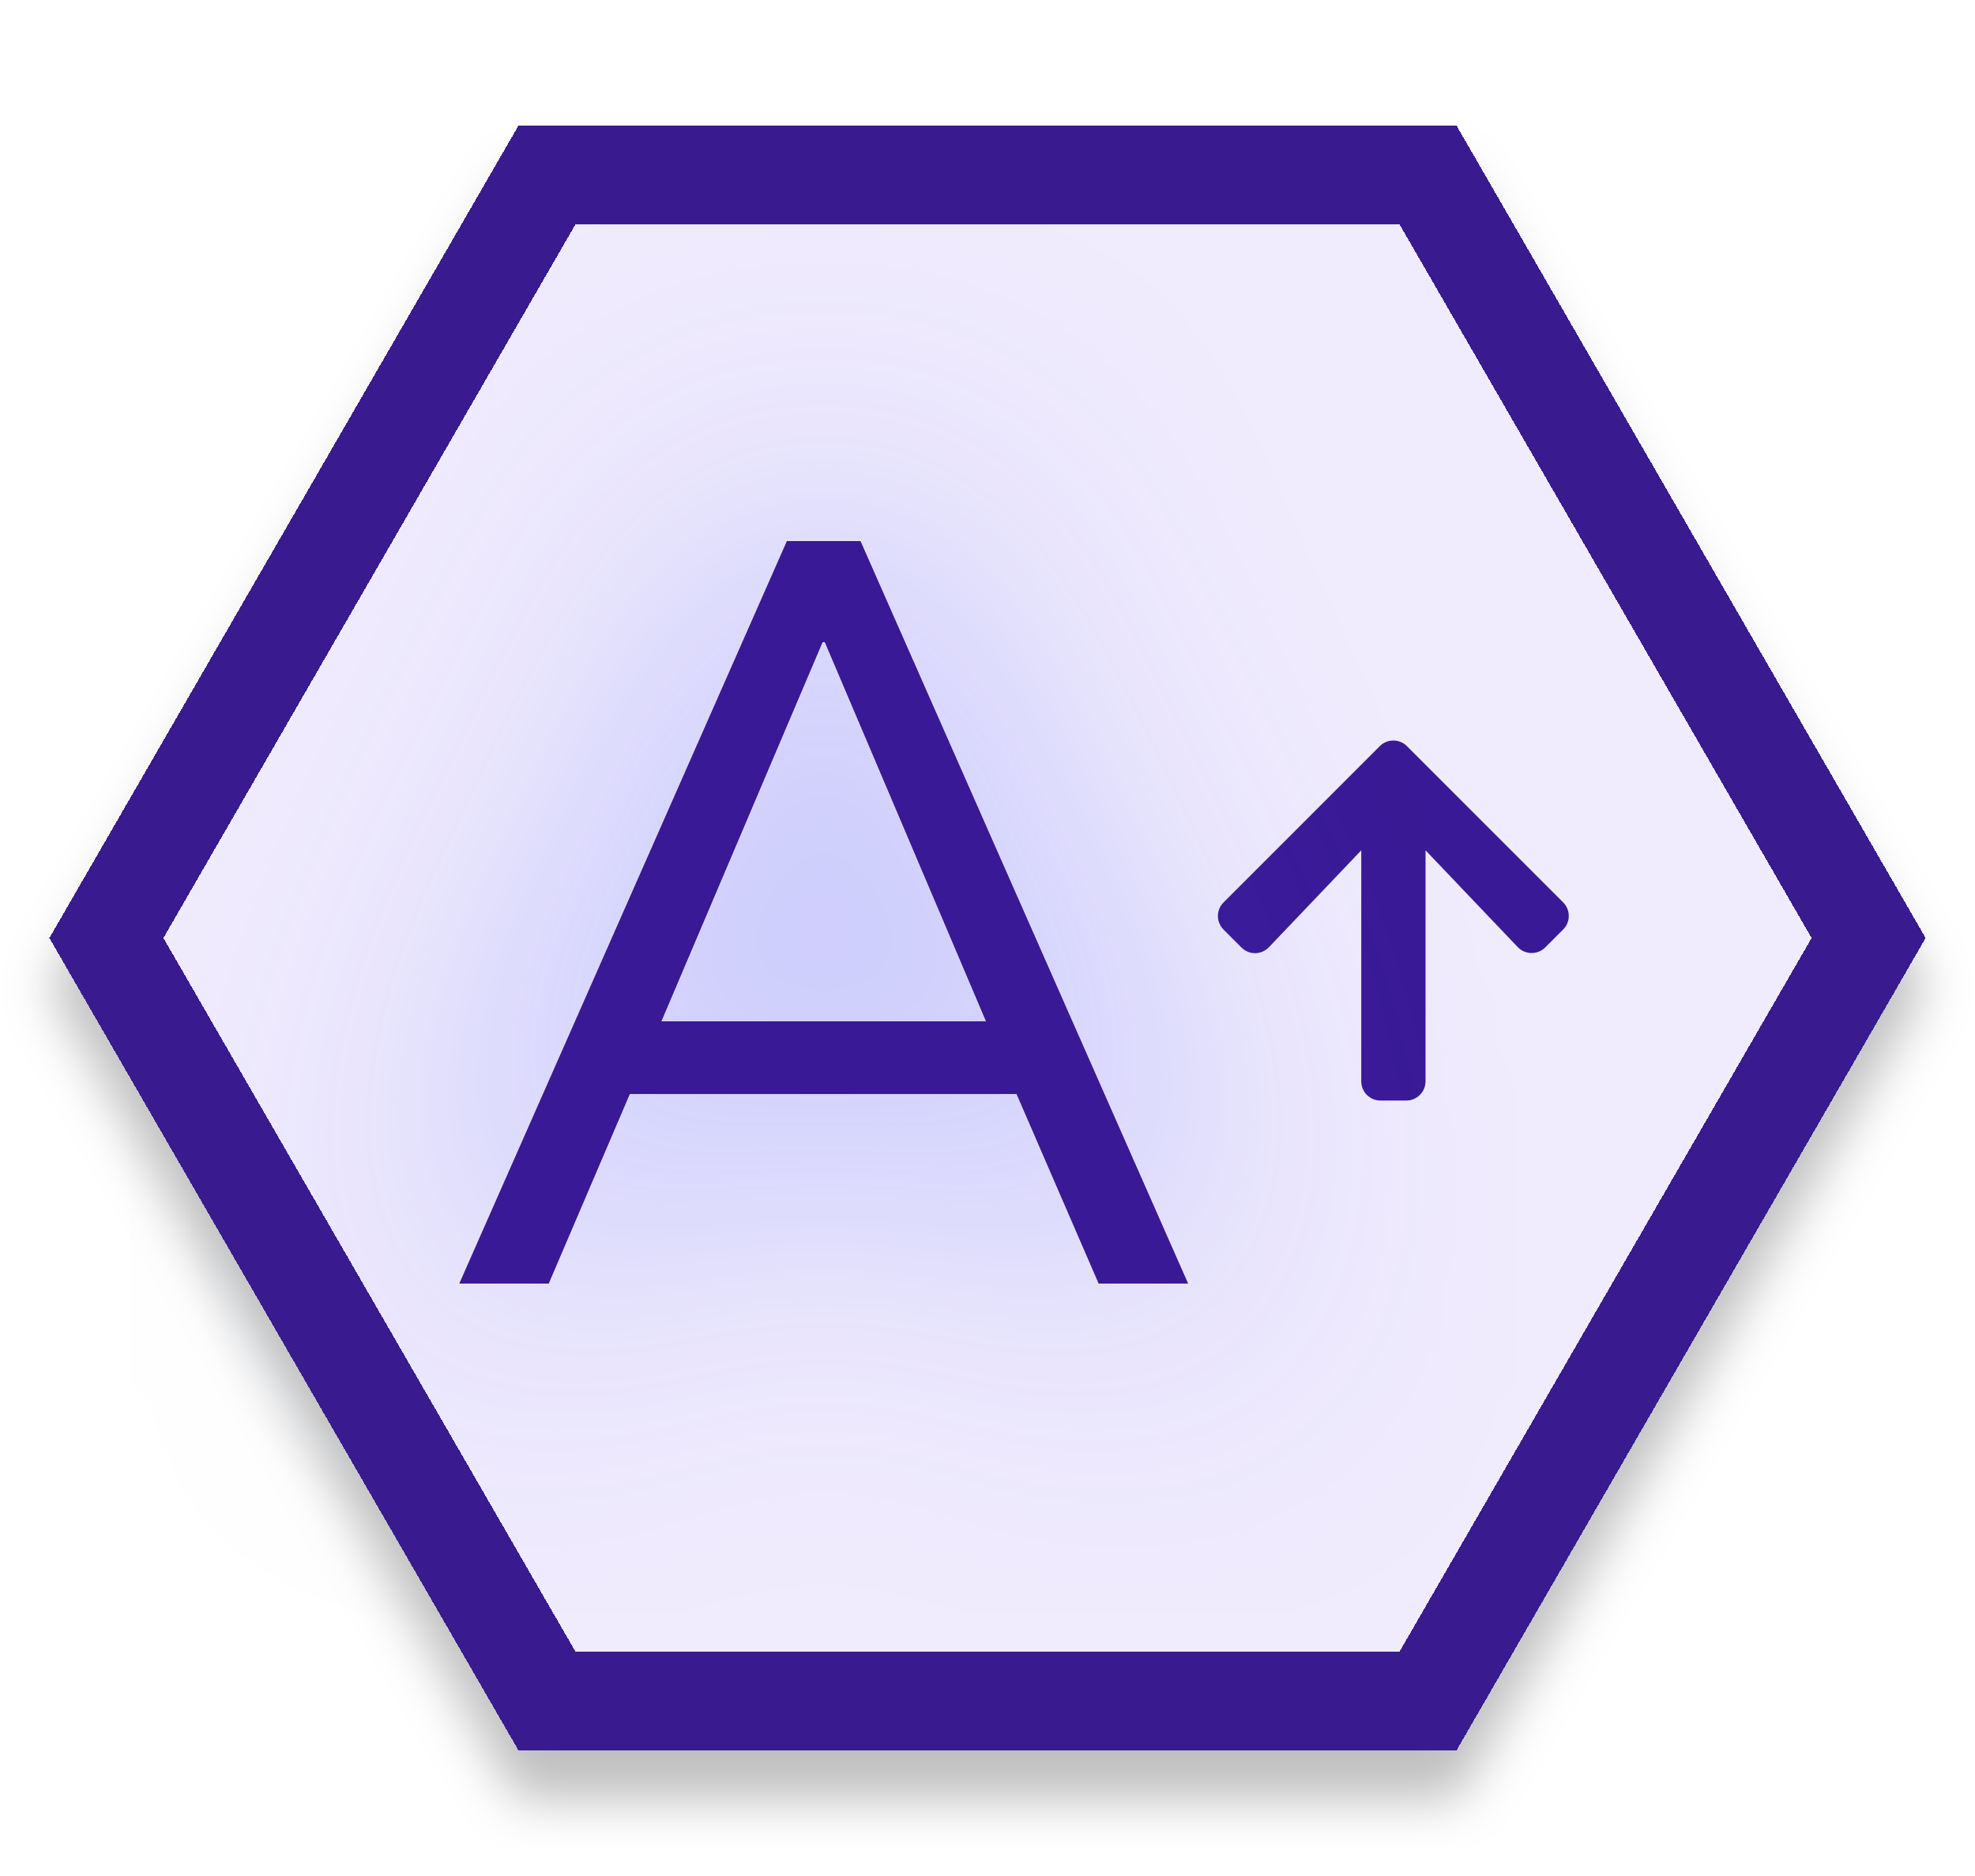
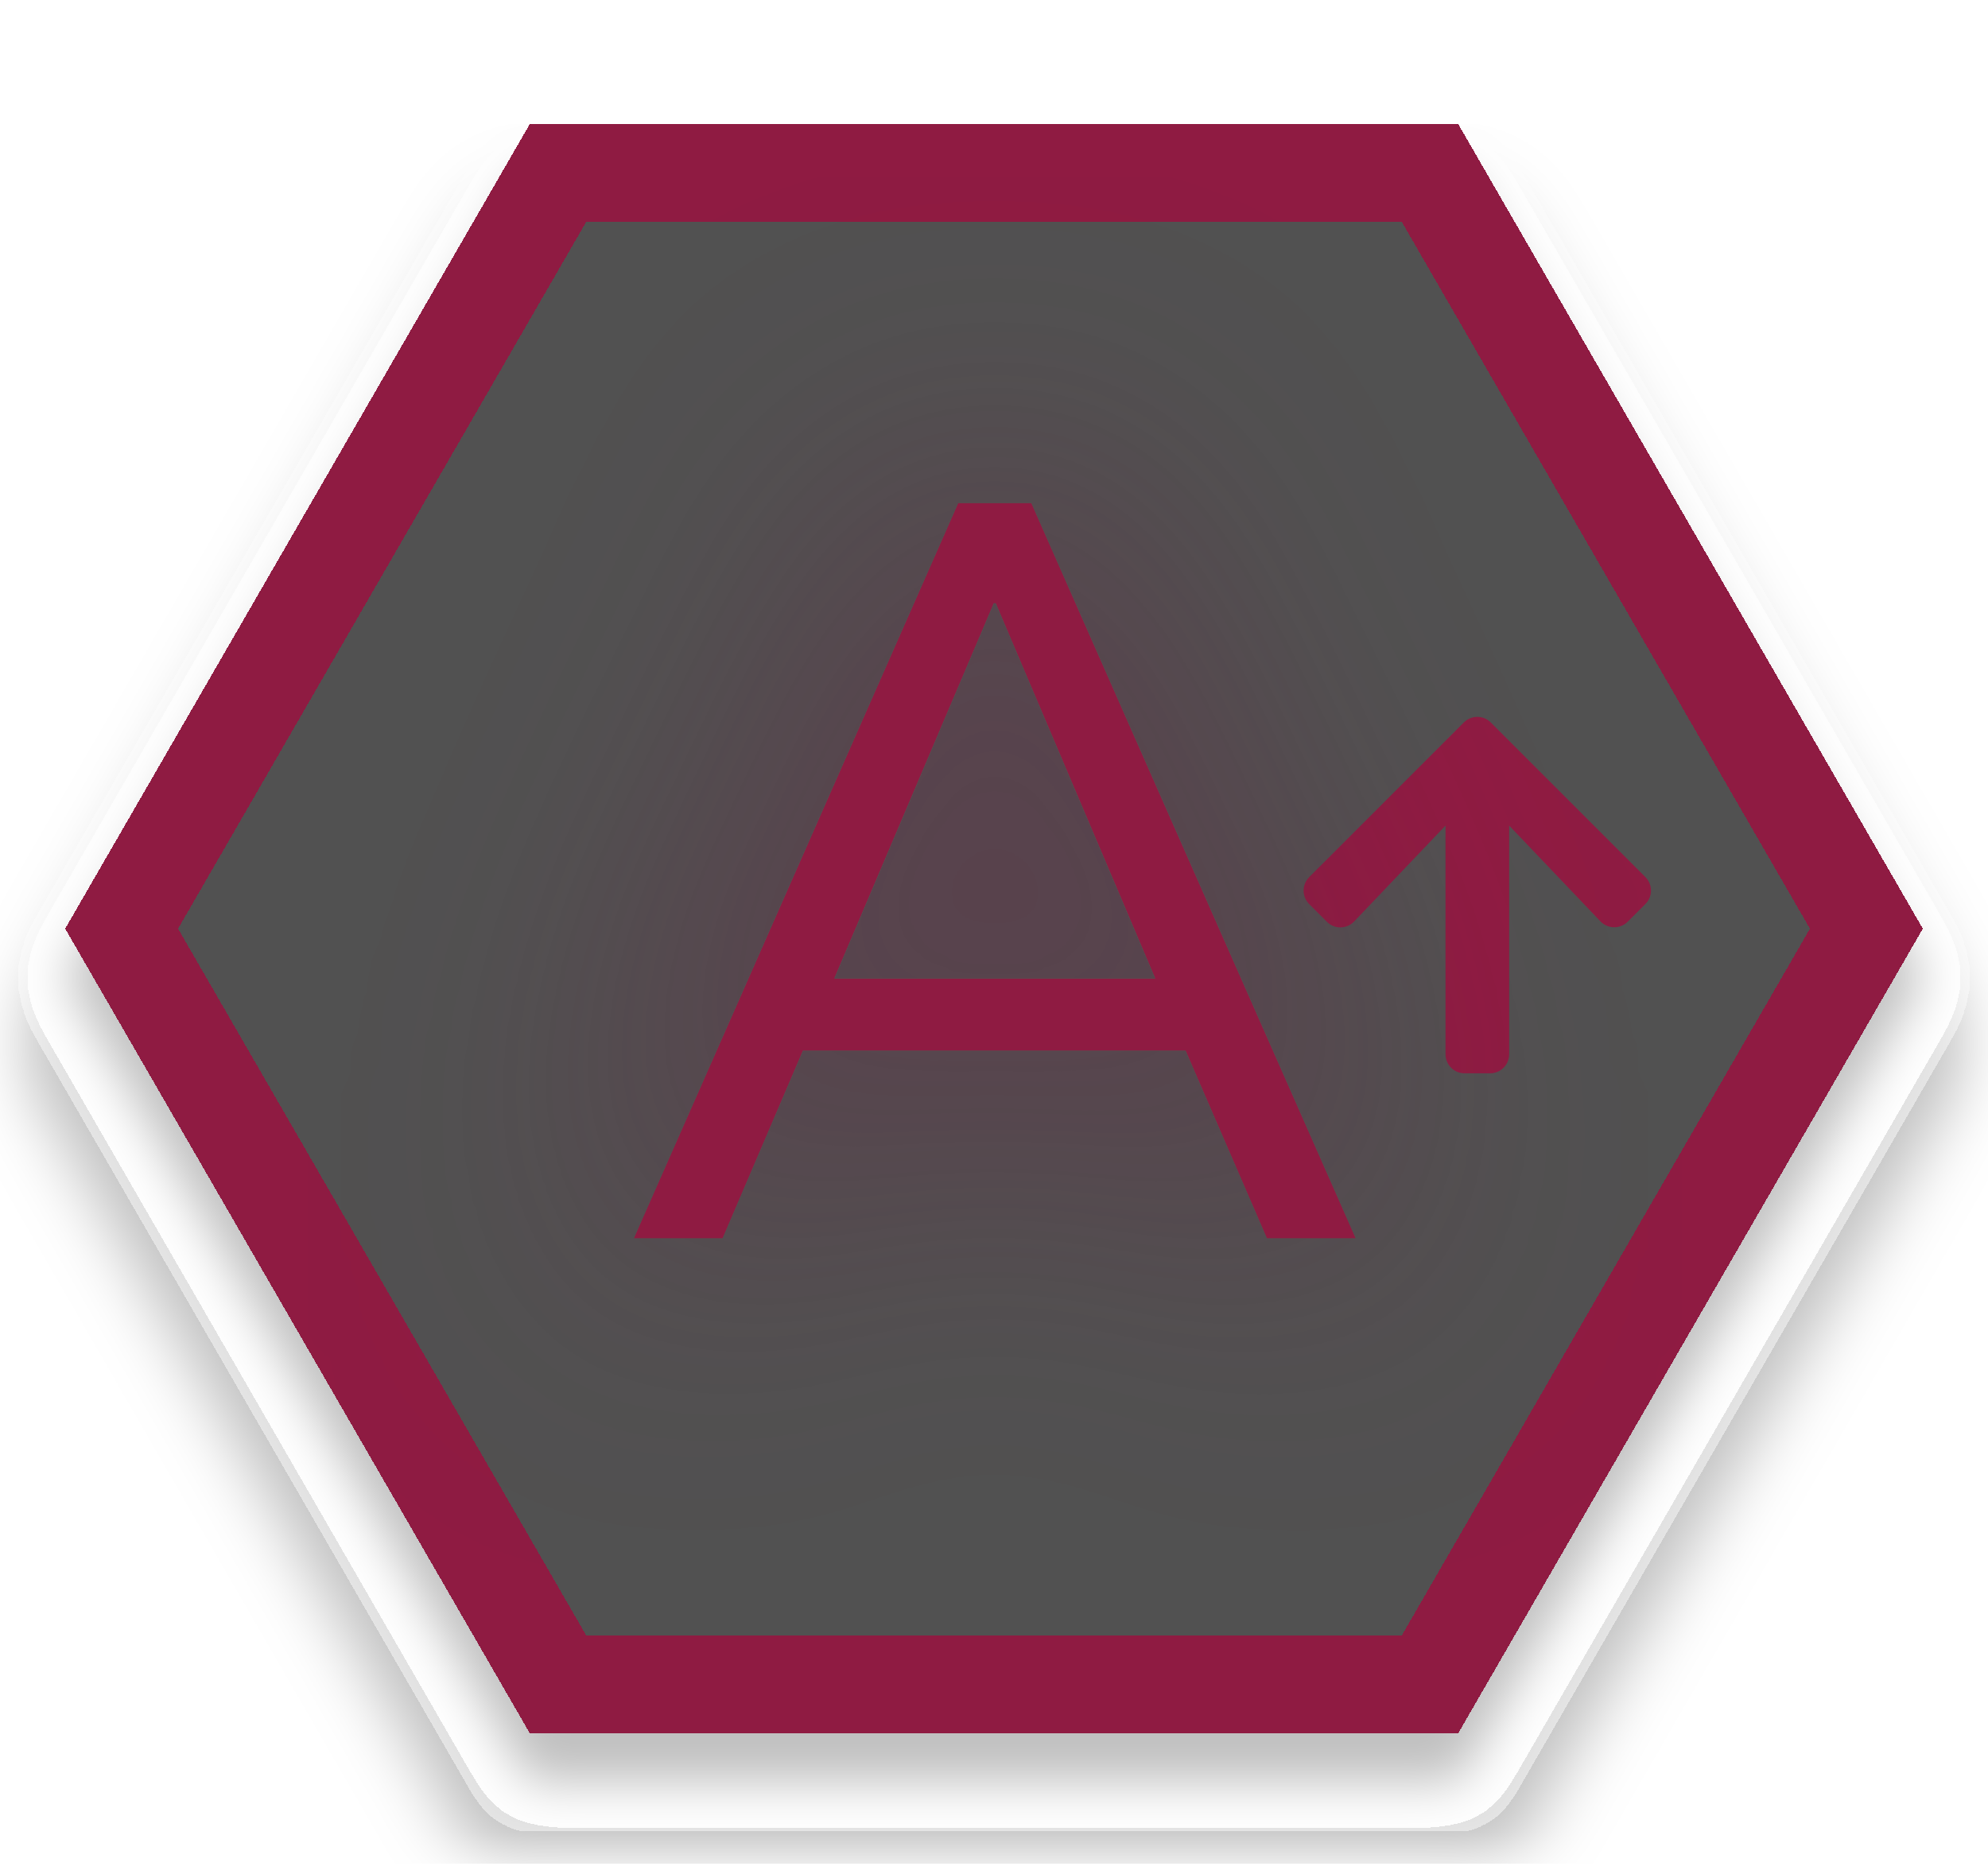
- <svg xmlns="http://www.w3.org/2000/svg" width="120" height="114" viewBox="0 0 120 114" fill="none">
-   <path d="M75.428 57.576L74.344 56.492C73.885 56.033 73.885 55.291 74.344 54.836L83.832 45.344C84.29 44.885 85.033 44.885 85.487 45.344L94.974 54.831C95.433 55.291 95.433 56.033 94.974 56.487L93.89 57.571C93.426 58.035 92.669 58.025 92.215 57.551L86.615 51.672V65.706C86.615 66.355 86.092 66.877 85.443 66.877H83.88C83.231 66.877 82.709 66.355 82.709 65.706V51.672L77.103 57.556C76.649 58.035 75.892 58.044 75.428 57.576Z" fill="#391B8F" />
-   <g filter="url(#filter0_d_1292_772)">
-     <path d="M27.904 78L47.807 32.88H52.288L72.192 78H66.751L61.76 66.48H38.272L33.343 78H27.904ZM49.983 39.024L40.191 62.064H59.904L50.111 39.024H49.983Z" fill="#391B8F" />
-   </g>
-   <g filter="url(#filter1_d_1292_772)">
-     <path d="M117 57L88.5 106.363L31.5 106.363L3 57L31.5 7.637L88.5 7.637L117 57Z" fill="#440CE4" fill-opacity="0.08" shape-rendering="crispEdges" />
-     <path d="M86.768 10.636L113.536 57L86.768 103.363L33.232 103.363L6.464 57L33.232 10.636L86.768 10.636Z" stroke="#391B8F" stroke-width="6" stroke-miterlimit="1.367" stroke-linecap="round" shape-rendering="crispEdges" />
+ <svg xmlns="http://www.w3.org/2000/svg" width="122" height="115" viewBox="0 0 122 115" fill="none">
+   <g filter="url(#filter0_d_1309_923)">
+     <g filter="url(#filter1_d_1309_923)">
+       <path d="M118 57L89.5 106.363L32.5 106.363L4 57L32.5 7.637L89.5 7.637L118 57Z" fill="black" fill-opacity="0.68" shape-rendering="crispEdges" />
+       <path d="M87.768 10.636L114.536 57L87.768 103.363L34.232 103.363L7.464 57L34.232 10.636L87.768 10.636Z" stroke="#8F1B42" stroke-width="6" stroke-miterlimit="1.367" stroke-linecap="round" shape-rendering="crispEdges" />
+     </g>
+     <path d="M81.428 56.576L80.344 55.492C79.885 55.033 79.885 54.291 80.344 53.836L89.832 44.344C90.29 43.885 91.033 43.885 91.487 44.344L100.974 53.831C101.433 54.291 101.433 55.033 100.974 55.487L99.89 56.571C99.426 57.035 98.669 57.025 98.215 56.551L92.615 50.672V64.706C92.615 65.355 92.092 65.877 91.443 65.877H89.88C89.231 65.877 88.709 65.355 88.709 64.706V50.672L83.103 56.556C82.649 57.035 81.892 57.044 81.428 56.576Z" fill="#8F1B42" />
+     <g filter="url(#filter2_d_1309_923)">
+       <path d="M38.904 76L58.807 30.88H63.288L83.192 76H77.751L72.76 64.48H49.272L44.343 76H38.904ZM60.983 37.024L51.191 60.064H70.903L61.111 37.024H60.983Z" fill="#8F1B42" />
+     </g>
  </g>
  <defs>
-     <filter id="filter0_d_1292_772" x="7.904" y="12.88" width="84.288" height="85.12" filterUnits="userSpaceOnUse" color-interpolation-filters="sRGB">
+     <filter id="filter0_d_1309_923" x="0" y="7.637" width="122" height="106.727" filterUnits="userSpaceOnUse" color-interpolation-filters="sRGB">
      <feFlood flood-opacity="0" result="BackgroundImageFix" />
      <feColorMatrix in="SourceAlpha" type="matrix" values="0 0 0 0 0 0 0 0 0 0 0 0 0 0 0 0 0 0 127 0" result="hardAlpha" />
-       <feOffset />
-       <feGaussianBlur stdDeviation="10" />
+       <feOffset dy="4" />
+       <feGaussianBlur stdDeviation="2" />
      <feComposite in2="hardAlpha" operator="out" />
-       <feColorMatrix type="matrix" values="0 0 0 0 0.192 0 0 0 0 0.321 0 0 0 0 0.996 0 0 0 0.5 0" />
-       <feBlend mode="normal" in2="BackgroundImageFix" result="effect1_dropShadow_1292_772" />
-       <feBlend mode="normal" in="SourceGraphic" in2="effect1_dropShadow_1292_772" result="shape" />
+       <feColorMatrix type="matrix" values="0 0 0 0 0 0 0 0 0 0 0 0 0 0 0 0 0 0 0.25 0" />
+       <feBlend mode="normal" in2="BackgroundImageFix" result="effect1_dropShadow_1309_923" />
+       <feBlend mode="normal" in="SourceGraphic" in2="effect1_dropShadow_1309_923" result="shape" />
    </filter>
-     <filter id="filter1_d_1292_772" x="0" y="7.637" width="120" height="104.727" filterUnits="userSpaceOnUse" color-interpolation-filters="sRGB">
+     <filter id="filter1_d_1309_923" x="1" y="7.637" width="120" height="104.727" filterUnits="userSpaceOnUse" color-interpolation-filters="sRGB">
      <feFlood flood-opacity="0" result="BackgroundImageFix" />
      <feColorMatrix in="SourceAlpha" type="matrix" values="0 0 0 0 0 0 0 0 0 0 0 0 0 0 0 0 0 0 127 0" result="hardAlpha" />
      <feOffset dy="3" />
      <feGaussianBlur stdDeviation="1.5" />
      <feComposite in2="hardAlpha" operator="out" />
      <feColorMatrix type="matrix" values="0 0 0 0 0 0 0 0 0 0 0 0 0 0 0 0 0 0 0.25 0" />
-       <feBlend mode="normal" in2="BackgroundImageFix" result="effect1_dropShadow_1292_772" />
-       <feBlend mode="normal" in="SourceGraphic" in2="effect1_dropShadow_1292_772" result="shape" />
+       <feBlend mode="normal" in2="BackgroundImageFix" result="effect1_dropShadow_1309_923" />
+       <feBlend mode="normal" in="SourceGraphic" in2="effect1_dropShadow_1309_923" result="shape" />
+     </filter>
+     <filter id="filter2_d_1309_923" x="18.904" y="10.88" width="84.288" height="85.12" filterUnits="userSpaceOnUse" color-interpolation-filters="sRGB">
+       <feFlood flood-opacity="0" result="BackgroundImageFix" />
+       <feColorMatrix in="SourceAlpha" type="matrix" values="0 0 0 0 0 0 0 0 0 0 0 0 0 0 0 0 0 0 127 0" result="hardAlpha" />
+       <feOffset />
+       <feGaussianBlur stdDeviation="10" />
+       <feComposite in2="hardAlpha" operator="out" />
+       <feColorMatrix type="matrix" values="0 0 0 0 0.416 0 0 0 0 0.114 0 0 0 0 0.255 0 0 0 0.8 0" />
+       <feBlend mode="normal" in2="BackgroundImageFix" result="effect1_dropShadow_1309_923" />
+       <feBlend mode="normal" in="SourceGraphic" in2="effect1_dropShadow_1309_923" result="shape" />
    </filter>
  </defs>
</svg>
